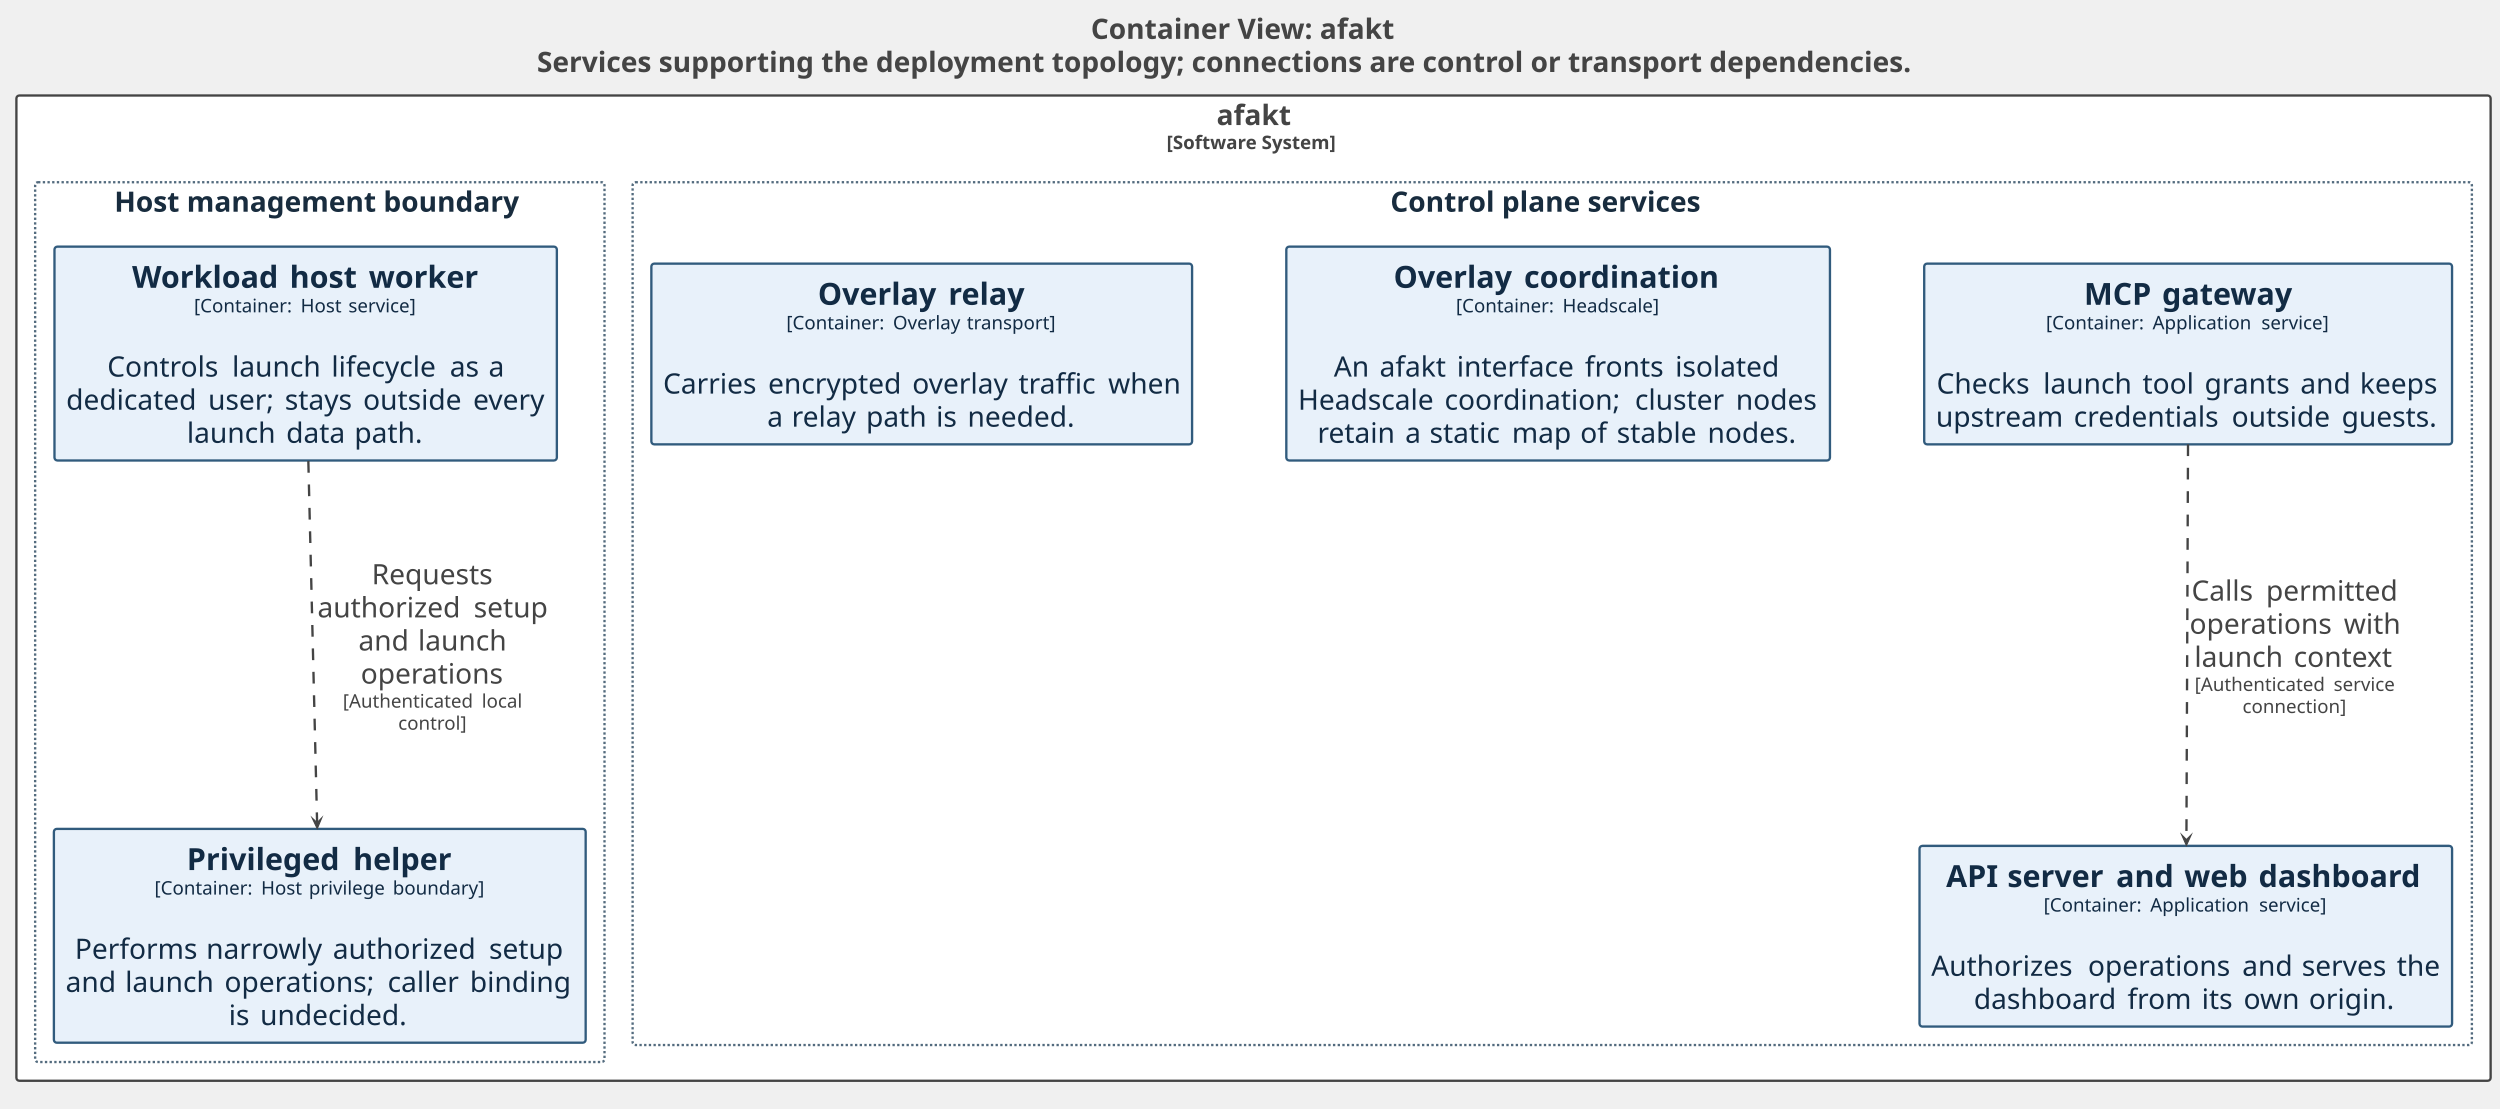
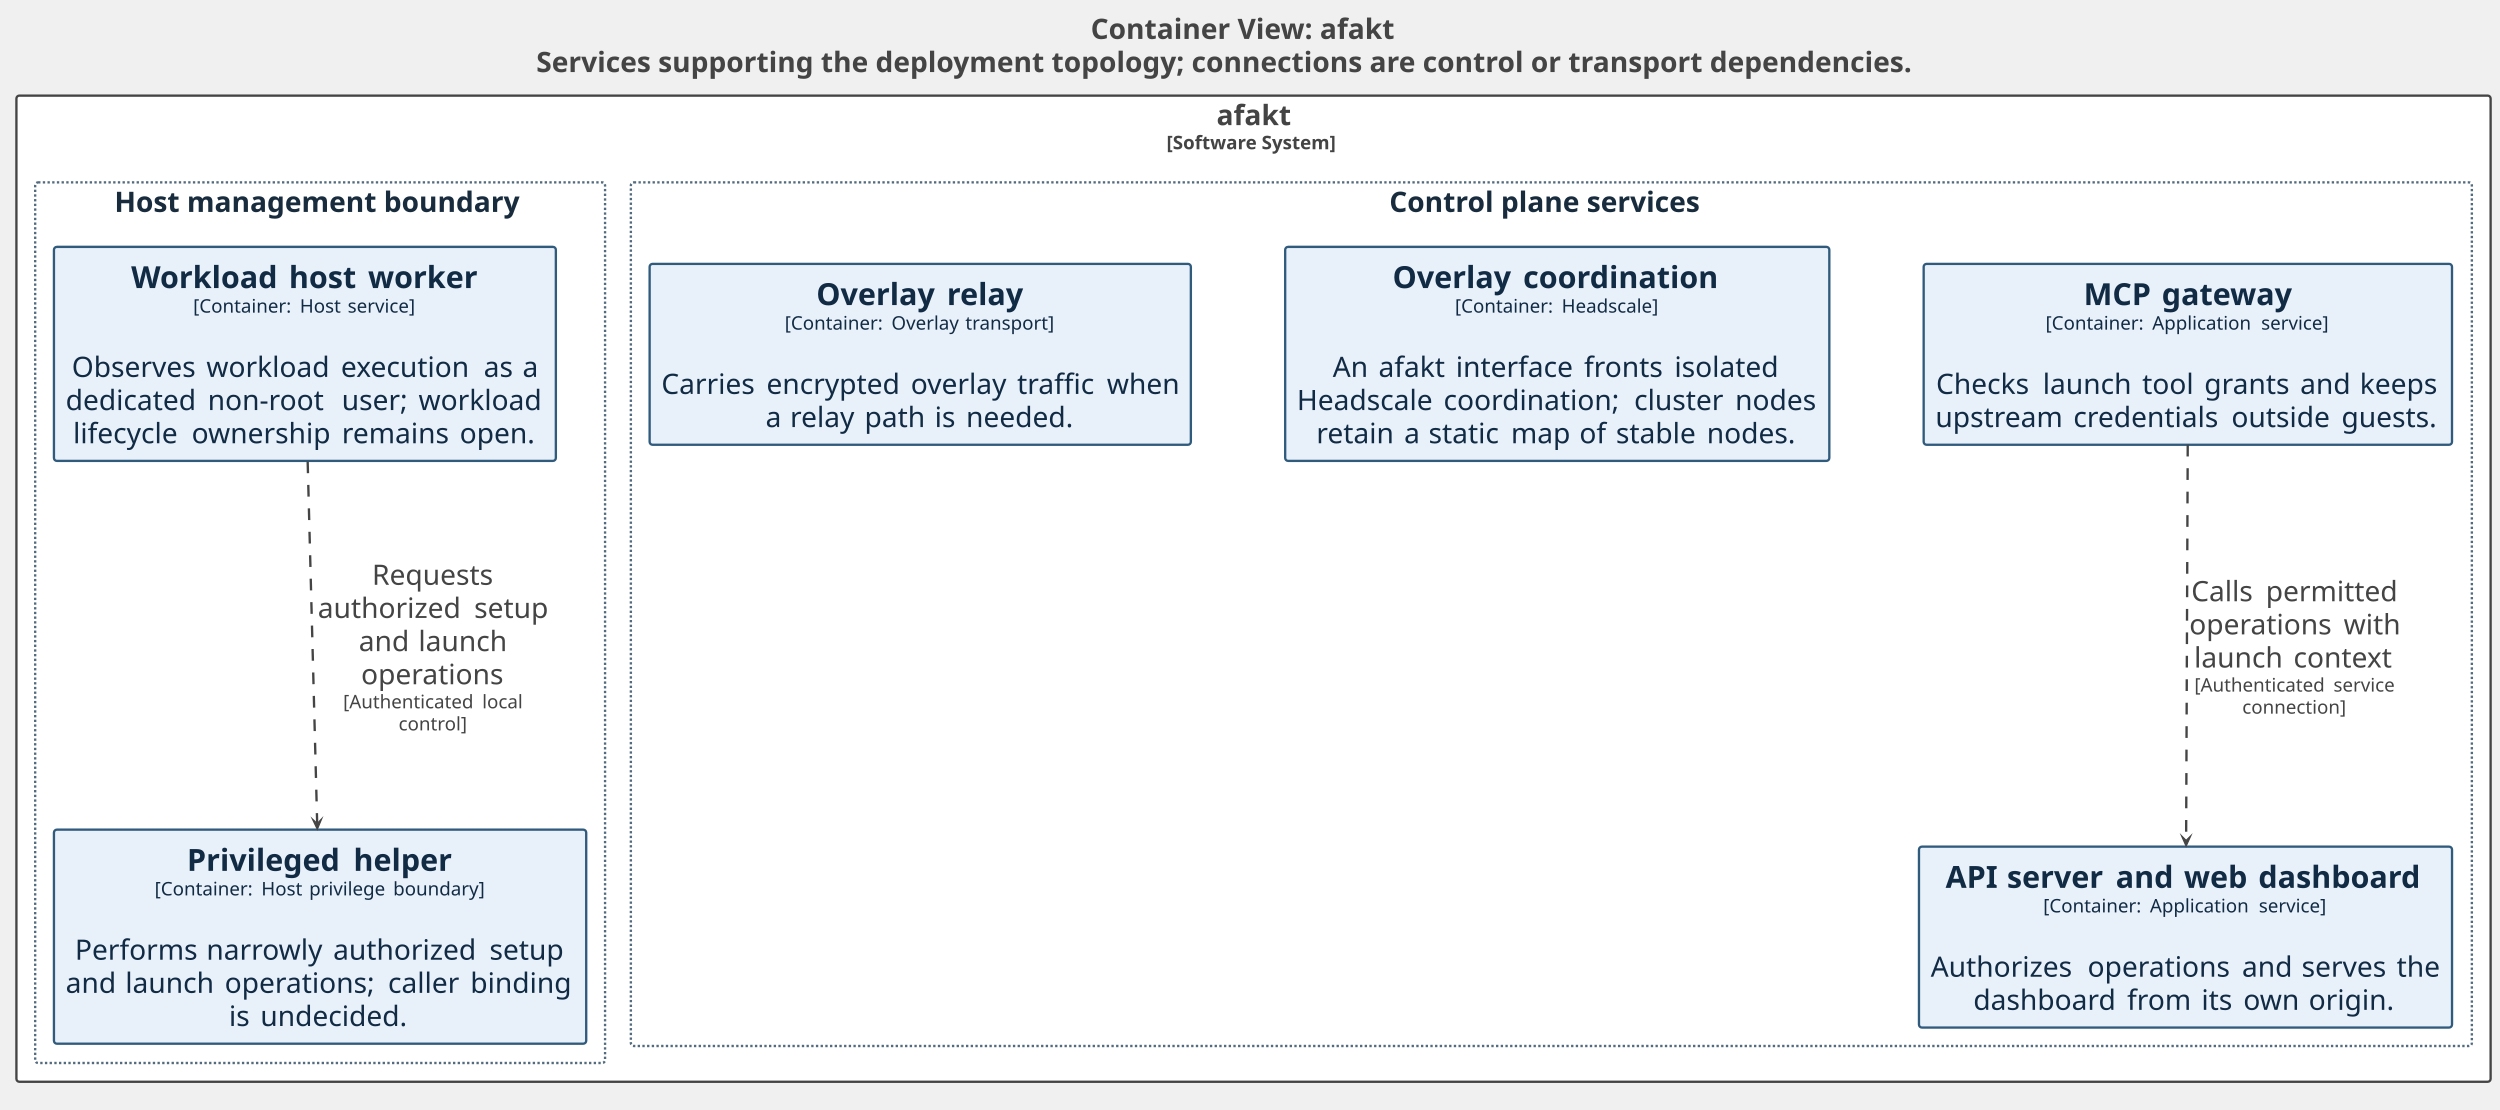
- <svg xmlns="http://www.w3.org/2000/svg" version="1.1" data-diagram-type="DESCRIPTION" style="width:2134px;height:946px;background:#FFFFFF;" width="2134px" height="946px" viewBox="0 0 2134 946" zoomAndPan="magnify" preserveAspectRatio="none" contentStyleType="text/css">
+ <svg xmlns="http://www.w3.org/2000/svg" version="1.1" data-diagram-type="DESCRIPTION" style="width:2132px;height:946px;background:#FFFFFF;" width="2132px" height="946px" viewBox="0 0 2132 946" zoomAndPan="magnify" preserveAspectRatio="none" contentStyleType="text/css">
  <defs />
  <g font-family="sans-serif" lengthAdjust="spacing">
    <g class="title" data-source-line="1">
-       <text x="931.131" y="33.203" fill="#444" font-size="24" textLength="264.738" font-weight="700">Container View: afakt</text>
-       <text x="458.309" y="61.469" fill="#444" font-size="24" textLength="1210.383" font-weight="700">Services supporting the deployment topology; connections are control or transport dependencies.</text>
+       <text x="930.131" y="33.203" fill="#444" font-size="24" textLength="264.738" font-weight="700">Container View: afakt</text>
+       <text x="457.309" y="61.469" fill="#444" font-size="24" textLength="1210.383" font-weight="700">Services supporting the deployment topology; connections are control or transport dependencies.</text>
    </g>
    <g class="cluster" data-qualified-name="afakt.n.size.16..Software System...size." id="ent0001" data-source-line="75">
-       <rect x="14" y="81.531" width="2112" height="841" fill="#FFF" style="stroke:#444;stroke-width:2;" rx="2.5" ry="2.5" />
-       <text x="1038.459" y="106.734" fill="#444" font-size="24" textLength="63.082" font-weight="700">afakt</text>
-       <text x="995.82" y="127.266" fill="#444" font-size="16" textLength="148.359" font-weight="700">[Software System]</text>
+       <rect x="14" y="81.531" width="2110" height="841" fill="#FFF" style="stroke:#444;stroke-width:2;" rx="2.5" ry="2.5" />
+       <text x="1037.459" y="106.734" fill="#444" font-size="24" textLength="63.082" font-weight="700">afakt</text>
+       <text x="994.82" y="127.266" fill="#444" font-size="16" textLength="148.359" font-weight="700">[Software System]</text>
    </g>
    <g class="cluster" data-qualified-name="afakt.n.size.16..Software System...size..group1" id="ent0002" data-source-line="76">
-       <rect x="540" y="155.531" width="1570" height="736.5" fill="#FFF" style="stroke:#536B7E;stroke-width:2;stroke-dasharray:2,2;" rx="2.5" ry="2.5" />
-       <text x="1186.795" y="180.734" fill="#182C3E" font-size="24" textLength="276.41" font-weight="700">Control plane services</text>
+       <rect x="538" y="155.531" width="1570" height="736.5" fill="#FFF" style="stroke:#536B7E;stroke-width:2;stroke-dasharray:2,2;" rx="2.5" ry="2.5" />
+       <text x="1184.795" y="180.734" fill="#182C3E" font-size="24" textLength="276.41" font-weight="700">Control plane services</text>
    </g>
    <g class="cluster" data-qualified-name="afakt.n.size.16..Software System...size..group2" id="ent0007" data-source-line="83">
      <rect x="30" y="155.531" width="486" height="751" fill="#FFF" style="stroke:#536B7E;stroke-width:2;stroke-dasharray:2,2;" rx="2.5" ry="2.5" />
      <text x="97.594" y="180.734" fill="#182C3E" font-size="24" textLength="350.813" font-weight="700">Host management boundary</text>
    </g>
    <g class="entity" data-qualified-name="afakt.n.size.16..Software System...size..group1.afakt.APIserverandwebdashboard" id="ent0003" data-source-line="77">
-       <rect x="1638.5" y="722.031" width="454.59" height="154.262" fill="#E8F1FA" style="stroke:#315B7D;stroke-width:2;" rx="2.5" ry="2.5" />
-       <text x="1661.216" y="757.168" fill="#122B44" font-size="26" textLength="43.71" font-weight="700">API</text>
-       <text x="1704.926" y="757.168" fill="#122B44" font-size="26" font-weight="700"> </text>
-       <text x="1713.496" y="757.168" fill="#122B44" font-size="26" textLength="84.233" font-weight="700">server</text>
-       <text x="1797.729" y="757.168" fill="#122B44" font-size="26" font-weight="700"> </text>
-       <text x="1806.298" y="757.168" fill="#122B44" font-size="26" textLength="49.588" font-weight="700">and</text>
-       <text x="1855.886" y="757.168" fill="#122B44" font-size="26" font-weight="700"> </text>
-       <text x="1864.456" y="757.168" fill="#122B44" font-size="26" textLength="54.895" font-weight="700">web</text>
-       <text x="1919.35" y="757.168" fill="#122B44" font-size="26" font-weight="700"> </text>
-       <text x="1927.919" y="757.168" fill="#122B44" font-size="26" textLength="142.454" font-weight="700">dashboard</text>
-       <text x="1744.436" y="778.121" fill="#122B44" font-size="16" textLength="85.93">[Container:</text>
-       <text x="1830.365" y="778.121" fill="#122B44" font-size="16"> </text>
-       <text x="1835.428" y="778.121" fill="#122B44" font-size="16" textLength="87.828">Application</text>
-       <text x="1923.256" y="778.121" fill="#122B44" font-size="16"> </text>
-       <text x="1928.318" y="778.121" fill="#122B44" font-size="16" textLength="58.836">service]</text>
-       <text x="1861.998" y="804.699" fill="#122B44" font-size="24"> </text>
-       <text x="1648.5" y="832.965" fill="#122B44" font-size="24" textLength="126.188">Authorizes</text>
-       <text x="1774.688" y="832.965" fill="#122B44" font-size="24"> </text>
-       <text x="1782.281" y="832.965" fill="#122B44" font-size="24" textLength="124.078">operations</text>
-       <text x="1906.359" y="832.965" fill="#122B44" font-size="24"> </text>
-       <text x="1913.953" y="832.965" fill="#122B44" font-size="24" textLength="43.254">and</text>
-       <text x="1957.207" y="832.965" fill="#122B44" font-size="24"> </text>
-       <text x="1964.801" y="832.965" fill="#122B44" font-size="24" textLength="73.453">serves</text>
-       <text x="2038.254" y="832.965" fill="#122B44" font-size="24"> </text>
-       <text x="2045.848" y="832.965" fill="#122B44" font-size="24" textLength="37.242">the</text>
-       <text x="1684.869" y="861.23" fill="#122B44" font-size="24" textLength="123.516">dashboard</text>
-       <text x="1808.385" y="861.23" fill="#122B44" font-size="24"> </text>
-       <text x="1815.979" y="861.23" fill="#122B44" font-size="24" textLength="55.793">from</text>
-       <text x="1871.771" y="861.23" fill="#122B44" font-size="24"> </text>
-       <text x="1879.365" y="861.23" fill="#122B44" font-size="24" textLength="28.148">its</text>
-       <text x="1907.514" y="861.23" fill="#122B44" font-size="24"> </text>
-       <text x="1915.107" y="861.23" fill="#122B44" font-size="24" textLength="48.129">own</text>
-       <text x="1963.236" y="861.23" fill="#122B44" font-size="24"> </text>
-       <text x="1970.83" y="861.23" fill="#122B44" font-size="24" textLength="75.891">origin.</text>
+       <rect x="1636.5" y="722.031" width="454.59" height="154.262" fill="#E8F1FA" style="stroke:#315B7D;stroke-width:2;" rx="2.5" ry="2.5" />
+       <text x="1659.216" y="757.168" fill="#122B44" font-size="26" textLength="43.71" font-weight="700">API</text>
+       <text x="1702.926" y="757.168" fill="#122B44" font-size="26" font-weight="700"> </text>
+       <text x="1711.496" y="757.168" fill="#122B44" font-size="26" textLength="84.233" font-weight="700">server</text>
+       <text x="1795.729" y="757.168" fill="#122B44" font-size="26" font-weight="700"> </text>
+       <text x="1804.298" y="757.168" fill="#122B44" font-size="26" textLength="49.588" font-weight="700">and</text>
+       <text x="1853.886" y="757.168" fill="#122B44" font-size="26" font-weight="700"> </text>
+       <text x="1862.456" y="757.168" fill="#122B44" font-size="26" textLength="54.895" font-weight="700">web</text>
+       <text x="1917.35" y="757.168" fill="#122B44" font-size="26" font-weight="700"> </text>
+       <text x="1925.919" y="757.168" fill="#122B44" font-size="26" textLength="142.454" font-weight="700">dashboard</text>
+       <text x="1742.436" y="778.121" fill="#122B44" font-size="16" textLength="85.93">[Container:</text>
+       <text x="1828.365" y="778.121" fill="#122B44" font-size="16"> </text>
+       <text x="1833.428" y="778.121" fill="#122B44" font-size="16" textLength="87.828">Application</text>
+       <text x="1921.256" y="778.121" fill="#122B44" font-size="16"> </text>
+       <text x="1926.318" y="778.121" fill="#122B44" font-size="16" textLength="58.836">service]</text>
+       <text x="1859.998" y="804.699" fill="#122B44" font-size="24"> </text>
+       <text x="1646.5" y="832.965" fill="#122B44" font-size="24" textLength="126.188">Authorizes</text>
+       <text x="1772.688" y="832.965" fill="#122B44" font-size="24"> </text>
+       <text x="1780.281" y="832.965" fill="#122B44" font-size="24" textLength="124.078">operations</text>
+       <text x="1904.359" y="832.965" fill="#122B44" font-size="24"> </text>
+       <text x="1911.953" y="832.965" fill="#122B44" font-size="24" textLength="43.254">and</text>
+       <text x="1955.207" y="832.965" fill="#122B44" font-size="24"> </text>
+       <text x="1962.801" y="832.965" fill="#122B44" font-size="24" textLength="73.453">serves</text>
+       <text x="2036.254" y="832.965" fill="#122B44" font-size="24"> </text>
+       <text x="2043.848" y="832.965" fill="#122B44" font-size="24" textLength="37.242">the</text>
+       <text x="1682.869" y="861.23" fill="#122B44" font-size="24" textLength="123.516">dashboard</text>
+       <text x="1806.385" y="861.23" fill="#122B44" font-size="24"> </text>
+       <text x="1813.979" y="861.23" fill="#122B44" font-size="24" textLength="55.793">from</text>
+       <text x="1869.771" y="861.23" fill="#122B44" font-size="24"> </text>
+       <text x="1877.365" y="861.23" fill="#122B44" font-size="24" textLength="28.148">its</text>
+       <text x="1905.514" y="861.23" fill="#122B44" font-size="24"> </text>
+       <text x="1913.107" y="861.23" fill="#122B44" font-size="24" textLength="48.129">own</text>
+       <text x="1961.236" y="861.23" fill="#122B44" font-size="24"> </text>
+       <text x="1968.83" y="861.23" fill="#122B44" font-size="24" textLength="75.891">origin.</text>
    </g>
    <g class="entity" data-qualified-name="afakt.n.size.16..Software System...size..group1.afakt.MCPgateway" id="ent0004" data-source-line="78">
-       <rect x="1642.5" y="225.031" width="450.57" height="154.262" fill="#E8F1FA" style="stroke:#315B7D;stroke-width:2;" rx="2.5" ry="2.5" />
-       <text x="1778.924" y="260.168" fill="#122B44" font-size="26" textLength="58.068" font-weight="700">MCP</text>
-       <text x="1836.993" y="260.168" fill="#122B44" font-size="26" font-weight="700"> </text>
-       <text x="1845.562" y="260.168" fill="#122B44" font-size="26" textLength="111.084" font-weight="700">gateway</text>
-       <text x="1746.426" y="281.121" fill="#122B44" font-size="16" textLength="85.93">[Container:</text>
-       <text x="1832.355" y="281.121" fill="#122B44" font-size="16"> </text>
-       <text x="1837.418" y="281.121" fill="#122B44" font-size="16" textLength="87.828">Application</text>
-       <text x="1925.246" y="281.121" fill="#122B44" font-size="16"> </text>
-       <text x="1930.309" y="281.121" fill="#122B44" font-size="16" textLength="58.836">service]</text>
-       <text x="1863.988" y="307.699" fill="#122B44" font-size="24"> </text>
-       <text x="1653.051" y="335.965" fill="#122B44" font-size="24" textLength="83.426">Checks</text>
-       <text x="1736.477" y="335.965" fill="#122B44" font-size="24"> </text>
-       <text x="1744.07" y="335.965" fill="#122B44" font-size="24" textLength="77.168">launch</text>
-       <text x="1821.238" y="335.965" fill="#122B44" font-size="24"> </text>
-       <text x="1828.832" y="335.965" fill="#122B44" font-size="24" textLength="45.398">tool</text>
-       <text x="1874.23" y="335.965" fill="#122B44" font-size="24"> </text>
-       <text x="1881.824" y="335.965" fill="#122B44" font-size="24" textLength="74.145">grants</text>
-       <text x="1955.969" y="335.965" fill="#122B44" font-size="24"> </text>
-       <text x="1963.563" y="335.965" fill="#122B44" font-size="24" textLength="43.254">and</text>
-       <text x="2006.816" y="335.965" fill="#122B44" font-size="24"> </text>
-       <text x="2014.41" y="335.965" fill="#122B44" font-size="24" textLength="68.109">keeps</text>
-       <text x="1652.5" y="364.23" fill="#122B44" font-size="24" textLength="110.063">upstream</text>
-       <text x="1762.563" y="364.23" fill="#122B44" font-size="24"> </text>
-       <text x="1770.156" y="364.23" fill="#122B44" font-size="24" textLength="127.195">credentials</text>
-       <text x="1897.352" y="364.23" fill="#122B44" font-size="24"> </text>
-       <text x="1904.945" y="364.23" fill="#122B44" font-size="24" textLength="86.262">outside</text>
-       <text x="1991.207" y="364.23" fill="#122B44" font-size="24"> </text>
-       <text x="1998.801" y="364.23" fill="#122B44" font-size="24" textLength="84.27">guests.</text>
+       <rect x="1640.5" y="225.031" width="450.57" height="154.262" fill="#E8F1FA" style="stroke:#315B7D;stroke-width:2;" rx="2.5" ry="2.5" />
+       <text x="1776.924" y="260.168" fill="#122B44" font-size="26" textLength="58.068" font-weight="700">MCP</text>
+       <text x="1834.993" y="260.168" fill="#122B44" font-size="26" font-weight="700"> </text>
+       <text x="1843.562" y="260.168" fill="#122B44" font-size="26" textLength="111.084" font-weight="700">gateway</text>
+       <text x="1744.426" y="281.121" fill="#122B44" font-size="16" textLength="85.93">[Container:</text>
+       <text x="1830.355" y="281.121" fill="#122B44" font-size="16"> </text>
+       <text x="1835.418" y="281.121" fill="#122B44" font-size="16" textLength="87.828">Application</text>
+       <text x="1923.246" y="281.121" fill="#122B44" font-size="16"> </text>
+       <text x="1928.309" y="281.121" fill="#122B44" font-size="16" textLength="58.836">service]</text>
+       <text x="1861.988" y="307.699" fill="#122B44" font-size="24"> </text>
+       <text x="1651.051" y="335.965" fill="#122B44" font-size="24" textLength="83.426">Checks</text>
+       <text x="1734.477" y="335.965" fill="#122B44" font-size="24"> </text>
+       <text x="1742.07" y="335.965" fill="#122B44" font-size="24" textLength="77.168">launch</text>
+       <text x="1819.238" y="335.965" fill="#122B44" font-size="24"> </text>
+       <text x="1826.832" y="335.965" fill="#122B44" font-size="24" textLength="45.398">tool</text>
+       <text x="1872.23" y="335.965" fill="#122B44" font-size="24"> </text>
+       <text x="1879.824" y="335.965" fill="#122B44" font-size="24" textLength="74.145">grants</text>
+       <text x="1953.969" y="335.965" fill="#122B44" font-size="24"> </text>
+       <text x="1961.563" y="335.965" fill="#122B44" font-size="24" textLength="43.254">and</text>
+       <text x="2004.816" y="335.965" fill="#122B44" font-size="24"> </text>
+       <text x="2012.41" y="335.965" fill="#122B44" font-size="24" textLength="68.109">keeps</text>
+       <text x="1650.5" y="364.23" fill="#122B44" font-size="24" textLength="110.063">upstream</text>
+       <text x="1760.563" y="364.23" fill="#122B44" font-size="24"> </text>
+       <text x="1768.156" y="364.23" fill="#122B44" font-size="24" textLength="127.195">credentials</text>
+       <text x="1895.352" y="364.23" fill="#122B44" font-size="24"> </text>
+       <text x="1902.945" y="364.23" fill="#122B44" font-size="24" textLength="86.262">outside</text>
+       <text x="1989.207" y="364.23" fill="#122B44" font-size="24"> </text>
+       <text x="1996.801" y="364.23" fill="#122B44" font-size="24" textLength="84.27">guests.</text>
    </g>
    <g class="entity" data-qualified-name="afakt.n.size.16..Software System...size..group1.afakt.Overlaycoordination" id="ent0005" data-source-line="79">
-       <rect x="1098" y="210.531" width="464.047" height="182.527" fill="#E8F1FA" style="stroke:#315B7D;stroke-width:2;" rx="2.5" ry="2.5" />
-       <text x="1189.556" y="245.668" fill="#122B44" font-size="26" textLength="102.781" font-weight="700">Overlay</text>
-       <text x="1292.337" y="245.668" fill="#122B44" font-size="26" font-weight="700"> </text>
-       <text x="1300.907" y="245.668" fill="#122B44" font-size="26" textLength="169.584" font-weight="700">coordination</text>
-       <text x="1242.773" y="266.621" fill="#122B44" font-size="16" textLength="85.93">[Container:</text>
-       <text x="1328.703" y="266.621" fill="#122B44" font-size="16"> </text>
-       <text x="1333.766" y="266.621" fill="#122B44" font-size="16" textLength="83.508">Headscale]</text>
-       <text x="1326.227" y="293.199" fill="#122B44" font-size="24"> </text>
-       <text x="1138.545" y="321.465" fill="#122B44" font-size="24" textLength="31.453">An</text>
-       <text x="1169.998" y="321.465" fill="#122B44" font-size="24"> </text>
-       <text x="1177.592" y="321.465" fill="#122B44" font-size="24" textLength="58.336">afakt</text>
-       <text x="1235.928" y="321.465" fill="#122B44" font-size="24"> </text>
-       <text x="1243.521" y="321.465" fill="#122B44" font-size="24" textLength="101.742">interface</text>
-       <text x="1345.264" y="321.465" fill="#122B44" font-size="24"> </text>
-       <text x="1352.857" y="321.465" fill="#122B44" font-size="24" textLength="69.492">fronts</text>
-       <text x="1422.35" y="321.465" fill="#122B44" font-size="24"> </text>
-       <text x="1429.943" y="321.465" fill="#122B44" font-size="24" textLength="91.559">isolated</text>
-       <text x="1108" y="349.73" fill="#122B44" font-size="24" textLength="117.457">Headscale</text>
-       <text x="1225.457" y="349.73" fill="#122B44" font-size="24"> </text>
-       <text x="1233.051" y="349.73" fill="#122B44" font-size="24" textLength="154.934">coordination;</text>
-       <text x="1387.984" y="349.73" fill="#122B44" font-size="24"> </text>
-       <text x="1395.578" y="349.73" fill="#122B44" font-size="24" textLength="78.527">cluster</text>
-       <text x="1474.105" y="349.73" fill="#122B44" font-size="24"> </text>
-       <text x="1481.699" y="349.73" fill="#122B44" font-size="24" textLength="70.348">nodes</text>
-       <text x="1124.576" y="377.996" fill="#122B44" font-size="24" textLength="67.254">retain</text>
-       <text x="1191.83" y="377.996" fill="#122B44" font-size="24"> </text>
-       <text x="1199.424" y="377.996" fill="#122B44" font-size="24">a</text>
-       <text x="1212.678" y="377.996" fill="#122B44" font-size="24"> </text>
-       <text x="1220.271" y="377.996" fill="#122B44" font-size="24" textLength="62.672">static</text>
-       <text x="1282.943" y="377.996" fill="#122B44" font-size="24"> </text>
-       <text x="1290.537" y="377.996" fill="#122B44" font-size="24" textLength="50.766">map</text>
-       <text x="1341.303" y="377.996" fill="#122B44" font-size="24"> </text>
-       <text x="1348.896" y="377.996" fill="#122B44" font-size="24" textLength="23.566">of</text>
-       <text x="1372.463" y="377.996" fill="#122B44" font-size="24"> </text>
-       <text x="1380.057" y="377.996" fill="#122B44" font-size="24" textLength="69.879">stable</text>
-       <text x="1449.936" y="377.996" fill="#122B44" font-size="24"> </text>
-       <text x="1457.529" y="377.996" fill="#122B44" font-size="24" textLength="77.941">nodes.</text>
+       <rect x="1096" y="210.531" width="464.047" height="182.527" fill="#E8F1FA" style="stroke:#315B7D;stroke-width:2;" rx="2.5" ry="2.5" />
+       <text x="1187.556" y="245.668" fill="#122B44" font-size="26" textLength="102.781" font-weight="700">Overlay</text>
+       <text x="1290.337" y="245.668" fill="#122B44" font-size="26" font-weight="700"> </text>
+       <text x="1298.907" y="245.668" fill="#122B44" font-size="26" textLength="169.584" font-weight="700">coordination</text>
+       <text x="1240.773" y="266.621" fill="#122B44" font-size="16" textLength="85.93">[Container:</text>
+       <text x="1326.703" y="266.621" fill="#122B44" font-size="16"> </text>
+       <text x="1331.766" y="266.621" fill="#122B44" font-size="16" textLength="83.508">Headscale]</text>
+       <text x="1324.227" y="293.199" fill="#122B44" font-size="24"> </text>
+       <text x="1136.545" y="321.465" fill="#122B44" font-size="24" textLength="31.453">An</text>
+       <text x="1167.998" y="321.465" fill="#122B44" font-size="24"> </text>
+       <text x="1175.592" y="321.465" fill="#122B44" font-size="24" textLength="58.336">afakt</text>
+       <text x="1233.928" y="321.465" fill="#122B44" font-size="24"> </text>
+       <text x="1241.521" y="321.465" fill="#122B44" font-size="24" textLength="101.742">interface</text>
+       <text x="1343.264" y="321.465" fill="#122B44" font-size="24"> </text>
+       <text x="1350.857" y="321.465" fill="#122B44" font-size="24" textLength="69.492">fronts</text>
+       <text x="1420.35" y="321.465" fill="#122B44" font-size="24"> </text>
+       <text x="1427.943" y="321.465" fill="#122B44" font-size="24" textLength="91.559">isolated</text>
+       <text x="1106" y="349.73" fill="#122B44" font-size="24" textLength="117.457">Headscale</text>
+       <text x="1223.457" y="349.73" fill="#122B44" font-size="24"> </text>
+       <text x="1231.051" y="349.73" fill="#122B44" font-size="24" textLength="154.934">coordination;</text>
+       <text x="1385.984" y="349.73" fill="#122B44" font-size="24"> </text>
+       <text x="1393.578" y="349.73" fill="#122B44" font-size="24" textLength="78.527">cluster</text>
+       <text x="1472.105" y="349.73" fill="#122B44" font-size="24"> </text>
+       <text x="1479.699" y="349.73" fill="#122B44" font-size="24" textLength="70.348">nodes</text>
+       <text x="1122.576" y="377.996" fill="#122B44" font-size="24" textLength="67.254">retain</text>
+       <text x="1189.83" y="377.996" fill="#122B44" font-size="24"> </text>
+       <text x="1197.424" y="377.996" fill="#122B44" font-size="24">a</text>
+       <text x="1210.678" y="377.996" fill="#122B44" font-size="24"> </text>
+       <text x="1218.271" y="377.996" fill="#122B44" font-size="24" textLength="62.672">static</text>
+       <text x="1280.943" y="377.996" fill="#122B44" font-size="24"> </text>
+       <text x="1288.537" y="377.996" fill="#122B44" font-size="24" textLength="50.766">map</text>
+       <text x="1339.303" y="377.996" fill="#122B44" font-size="24"> </text>
+       <text x="1346.896" y="377.996" fill="#122B44" font-size="24" textLength="23.566">of</text>
+       <text x="1370.463" y="377.996" fill="#122B44" font-size="24"> </text>
+       <text x="1378.057" y="377.996" fill="#122B44" font-size="24" textLength="69.879">stable</text>
+       <text x="1447.936" y="377.996" fill="#122B44" font-size="24"> </text>
+       <text x="1455.529" y="377.996" fill="#122B44" font-size="24" textLength="77.941">nodes.</text>
    </g>
    <g class="entity" data-qualified-name="afakt.n.size.16..Software System...size..group1.afakt.Overlayrelay" id="ent0006" data-source-line="80">
-       <rect x="556" y="225.031" width="461.563" height="154.262" fill="#E8F1FA" style="stroke:#315B7D;stroke-width:2;" rx="2.5" ry="2.5" />
-       <text x="698.13" y="260.168" fill="#122B44" font-size="26" textLength="102.781" font-weight="700">Overlay</text>
-       <text x="800.911" y="260.168" fill="#122B44" font-size="26" font-weight="700"> </text>
-       <text x="809.48" y="260.168" fill="#122B44" font-size="26" textLength="65.952" font-weight="700">relay</text>
-       <text x="671.215" y="281.121" fill="#122B44" font-size="16" textLength="85.93">[Container:</text>
-       <text x="757.145" y="281.121" fill="#122B44" font-size="16"> </text>
-       <text x="762.207" y="281.121" fill="#122B44" font-size="16" textLength="57.992">Overlay</text>
-       <text x="820.199" y="281.121" fill="#122B44" font-size="16"> </text>
-       <text x="825.262" y="281.121" fill="#122B44" font-size="16" textLength="77.086">transport]</text>
-       <text x="782.984" y="307.699" fill="#122B44" font-size="24"> </text>
-       <text x="566" y="335.965" fill="#122B44" font-size="24" textLength="82.043">Carries</text>
-       <text x="648.043" y="335.965" fill="#122B44" font-size="24"> </text>
-       <text x="655.637" y="335.965" fill="#122B44" font-size="24" textLength="115.477">encrypted</text>
-       <text x="771.113" y="335.965" fill="#122B44" font-size="24"> </text>
-       <text x="778.707" y="335.965" fill="#122B44" font-size="24" textLength="83.086">overlay</text>
-       <text x="861.793" y="335.965" fill="#122B44" font-size="24"> </text>
-       <text x="869.387" y="335.965" fill="#122B44" font-size="24" textLength="68.93">traffic</text>
-       <text x="938.316" y="335.965" fill="#122B44" font-size="24"> </text>
-       <text x="945.91" y="335.965" fill="#122B44" font-size="24" textLength="61.652">when</text>
-       <text x="654.898" y="364.23" fill="#122B44" font-size="24">a</text>
-       <text x="668.152" y="364.23" fill="#122B44" font-size="24"> </text>
-       <text x="675.746" y="364.23" fill="#122B44" font-size="24" textLength="55.922">relay</text>
-       <text x="731.668" y="364.23" fill="#122B44" font-size="24"> </text>
-       <text x="739.262" y="364.23" fill="#122B44" font-size="24" textLength="52.23">path</text>
-       <text x="791.492" y="364.23" fill="#122B44" font-size="24"> </text>
-       <text x="799.086" y="364.23" fill="#122B44" font-size="24" textLength="19.172">is</text>
-       <text x="818.258" y="364.23" fill="#122B44" font-size="24"> </text>
-       <text x="825.852" y="364.23" fill="#122B44" font-size="24" textLength="92.813">needed.</text>
+       <rect x="554" y="225.031" width="461.563" height="154.262" fill="#E8F1FA" style="stroke:#315B7D;stroke-width:2;" rx="2.5" ry="2.5" />
+       <text x="696.13" y="260.168" fill="#122B44" font-size="26" textLength="102.781" font-weight="700">Overlay</text>
+       <text x="798.911" y="260.168" fill="#122B44" font-size="26" font-weight="700"> </text>
+       <text x="807.48" y="260.168" fill="#122B44" font-size="26" textLength="65.952" font-weight="700">relay</text>
+       <text x="669.215" y="281.121" fill="#122B44" font-size="16" textLength="85.93">[Container:</text>
+       <text x="755.145" y="281.121" fill="#122B44" font-size="16"> </text>
+       <text x="760.207" y="281.121" fill="#122B44" font-size="16" textLength="57.992">Overlay</text>
+       <text x="818.199" y="281.121" fill="#122B44" font-size="16"> </text>
+       <text x="823.262" y="281.121" fill="#122B44" font-size="16" textLength="77.086">transport]</text>
+       <text x="780.984" y="307.699" fill="#122B44" font-size="24"> </text>
+       <text x="564" y="335.965" fill="#122B44" font-size="24" textLength="82.043">Carries</text>
+       <text x="646.043" y="335.965" fill="#122B44" font-size="24"> </text>
+       <text x="653.637" y="335.965" fill="#122B44" font-size="24" textLength="115.477">encrypted</text>
+       <text x="769.113" y="335.965" fill="#122B44" font-size="24"> </text>
+       <text x="776.707" y="335.965" fill="#122B44" font-size="24" textLength="83.086">overlay</text>
+       <text x="859.793" y="335.965" fill="#122B44" font-size="24"> </text>
+       <text x="867.387" y="335.965" fill="#122B44" font-size="24" textLength="68.93">traffic</text>
+       <text x="936.316" y="335.965" fill="#122B44" font-size="24"> </text>
+       <text x="943.91" y="335.965" fill="#122B44" font-size="24" textLength="61.652">when</text>
+       <text x="652.898" y="364.23" fill="#122B44" font-size="24">a</text>
+       <text x="666.152" y="364.23" fill="#122B44" font-size="24"> </text>
+       <text x="673.746" y="364.23" fill="#122B44" font-size="24" textLength="55.922">relay</text>
+       <text x="729.668" y="364.23" fill="#122B44" font-size="24"> </text>
+       <text x="737.262" y="364.23" fill="#122B44" font-size="24" textLength="52.23">path</text>
+       <text x="789.492" y="364.23" fill="#122B44" font-size="24"> </text>
+       <text x="797.086" y="364.23" fill="#122B44" font-size="24" textLength="19.172">is</text>
+       <text x="816.258" y="364.23" fill="#122B44" font-size="24"> </text>
+       <text x="823.852" y="364.23" fill="#122B44" font-size="24" textLength="92.813">needed.</text>
    </g>
    <g class="entity" data-qualified-name="afakt.n.size.16..Software System...size..group2.afakt.Workloadhostworker" id="ent0008" data-source-line="84">
-       <rect x="46.5" y="210.531" width="428.832" height="182.527" fill="#E8F1FA" style="stroke:#315B7D;stroke-width:2;" rx="2.5" ry="2.5" />
-       <text x="112.73" y="245.668" fill="#122B44" font-size="26" textLength="125.95" font-weight="700">Workload</text>
-       <text x="238.68" y="245.668" fill="#122B44" font-size="26" font-weight="700"> </text>
-       <text x="247.25" y="245.668" fill="#122B44" font-size="26" textLength="58.919" font-weight="700">host</text>
-       <text x="306.168" y="245.668" fill="#122B44" font-size="26" font-weight="700"> </text>
-       <text x="314.738" y="245.668" fill="#122B44" font-size="26" textLength="94.364" font-weight="700">worker</text>
-       <text x="165.607" y="266.621" fill="#122B44" font-size="16" textLength="85.93">[Container:</text>
-       <text x="251.537" y="266.621" fill="#122B44" font-size="16"> </text>
-       <text x="256.6" y="266.621" fill="#122B44" font-size="16" textLength="35.727">Host</text>
-       <text x="292.326" y="266.621" fill="#122B44" font-size="16"> </text>
-       <text x="297.389" y="266.621" fill="#122B44" font-size="16" textLength="58.836">service]</text>
-       <text x="257.119" y="293.199" fill="#122B44" font-size="24"> </text>
-       <text x="91.545" y="321.465" fill="#122B44" font-size="24" textLength="98.953">Controls</text>
-       <text x="190.498" y="321.465" fill="#122B44" font-size="24"> </text>
-       <text x="198.092" y="321.465" fill="#122B44" font-size="24" textLength="77.168">launch</text>
-       <text x="275.26" y="321.465" fill="#122B44" font-size="24"> </text>
-       <text x="282.854" y="321.465" fill="#122B44" font-size="24" textLength="93.504">lifecycle</text>
-       <text x="376.357" y="321.465" fill="#122B44" font-size="24"> </text>
-       <text x="383.951" y="321.465" fill="#122B44" font-size="24" textLength="25.488">as</text>
-       <text x="409.439" y="321.465" fill="#122B44" font-size="24"> </text>
-       <text x="417.033" y="321.465" fill="#122B44" font-size="24">a</text>
-       <text x="56.5" y="349.73" fill="#122B44" font-size="24" textLength="113.52">dedicated</text>
-       <text x="170.02" y="349.73" fill="#122B44" font-size="24"> </text>
-       <text x="177.613" y="349.73" fill="#122B44" font-size="24" textLength="57.914">user;</text>
-       <text x="235.527" y="349.73" fill="#122B44" font-size="24"> </text>
-       <text x="243.121" y="349.73" fill="#122B44" font-size="24" textLength="59.238">stays</text>
-       <text x="302.359" y="349.73" fill="#122B44" font-size="24"> </text>
-       <text x="309.953" y="349.73" fill="#122B44" font-size="24" textLength="86.262">outside</text>
-       <text x="396.215" y="349.73" fill="#122B44" font-size="24"> </text>
-       <text x="403.809" y="349.73" fill="#122B44" font-size="24" textLength="61.523">every</text>
-       <text x="159.531" y="377.996" fill="#122B44" font-size="24" textLength="77.168">launch</text>
-       <text x="236.699" y="377.996" fill="#122B44" font-size="24"> </text>
-       <text x="244.293" y="377.996" fill="#122B44" font-size="24" textLength="50.59">data</text>
-       <text x="294.883" y="377.996" fill="#122B44" font-size="24"> </text>
-       <text x="302.477" y="377.996" fill="#122B44" font-size="24" textLength="59.824">path.</text>
+       <rect x="46" y="210.531" width="428.035" height="182.527" fill="#E8F1FA" style="stroke:#315B7D;stroke-width:2;" rx="2.5" ry="2.5" />
+       <text x="111.832" y="245.668" fill="#122B44" font-size="26" textLength="125.95" font-weight="700">Workload</text>
+       <text x="237.782" y="245.668" fill="#122B44" font-size="26" font-weight="700"> </text>
+       <text x="246.351" y="245.668" fill="#122B44" font-size="26" textLength="58.919" font-weight="700">host</text>
+       <text x="305.27" y="245.668" fill="#122B44" font-size="26" font-weight="700"> </text>
+       <text x="313.839" y="245.668" fill="#122B44" font-size="26" textLength="94.364" font-weight="700">worker</text>
+       <text x="164.709" y="266.621" fill="#122B44" font-size="16" textLength="85.93">[Container:</text>
+       <text x="250.639" y="266.621" fill="#122B44" font-size="16"> </text>
+       <text x="255.701" y="266.621" fill="#122B44" font-size="16" textLength="35.727">Host</text>
+       <text x="291.428" y="266.621" fill="#122B44" font-size="16"> </text>
+       <text x="296.49" y="266.621" fill="#122B44" font-size="16" textLength="58.836">service]</text>
+       <text x="256.221" y="293.199" fill="#122B44" font-size="24"> </text>
+       <text x="61.197" y="321.465" fill="#122B44" font-size="24" textLength="107.203">Observes</text>
+       <text x="168.4" y="321.465" fill="#122B44" font-size="24"> </text>
+       <text x="175.994" y="321.465" fill="#122B44" font-size="24" textLength="107.121">workload</text>
+       <text x="283.115" y="321.465" fill="#122B44" font-size="24"> </text>
+       <text x="290.709" y="321.465" fill="#122B44" font-size="24" textLength="114.199">execution</text>
+       <text x="404.908" y="321.465" fill="#122B44" font-size="24"> </text>
+       <text x="412.502" y="321.465" fill="#122B44" font-size="24" textLength="25.488">as</text>
+       <text x="437.99" y="321.465" fill="#122B44" font-size="24"> </text>
+       <text x="445.584" y="321.465" fill="#122B44" font-size="24">a</text>
+       <text x="56" y="349.73" fill="#122B44" font-size="24" textLength="113.52">dedicated</text>
+       <text x="169.52" y="349.73" fill="#122B44" font-size="24"> </text>
+       <text x="177.113" y="349.73" fill="#122B44" font-size="24" textLength="106.699">non-root</text>
+       <text x="283.813" y="349.73" fill="#122B44" font-size="24"> </text>
+       <text x="291.406" y="349.73" fill="#122B44" font-size="24" textLength="57.914">user;</text>
+       <text x="349.32" y="349.73" fill="#122B44" font-size="24"> </text>
+       <text x="356.914" y="349.73" fill="#122B44" font-size="24" textLength="107.121">workload</text>
+       <text x="62.316" y="377.996" fill="#122B44" font-size="24" textLength="93.504">lifecycle</text>
+       <text x="155.82" y="377.996" fill="#122B44" font-size="24"> </text>
+       <text x="163.414" y="377.996" fill="#122B44" font-size="24" textLength="120.492">ownership</text>
+       <text x="283.906" y="377.996" fill="#122B44" font-size="24"> </text>
+       <text x="291.5" y="377.996" fill="#122B44" font-size="24" textLength="92.918">remains</text>
+       <text x="384.418" y="377.996" fill="#122B44" font-size="24"> </text>
+       <text x="392.012" y="377.996" fill="#122B44" font-size="24" textLength="65.707">open.</text>
    </g>
    <g class="entity" data-qualified-name="afakt.n.size.16..Software System...size..group2.afakt.Privilegedhelper" id="ent0009" data-source-line="85">
      <rect x="46" y="707.531" width="453.922" height="182.527" fill="#E8F1FA" style="stroke:#315B7D;stroke-width:2;" rx="2.5" ry="2.5" />
      <text x="159.452" y="742.668" fill="#122B44" font-size="26" textLength="133.402" font-weight="700">Privileged</text>
      <text x="292.854" y="742.668" fill="#122B44" font-size="26" font-weight="700"> </text>
      <text x="301.424" y="742.668" fill="#122B44" font-size="26" textLength="85.046" font-weight="700">helper</text>
      <text x="131.863" y="763.621" fill="#122B44" font-size="16" textLength="85.93">[Container:</text>
      <text x="217.793" y="763.621" fill="#122B44" font-size="16"> </text>
      <text x="222.855" y="763.621" fill="#122B44" font-size="16" textLength="35.727">Host</text>
      <text x="258.582" y="763.621" fill="#122B44" font-size="16"> </text>
      <text x="263.645" y="763.621" fill="#122B44" font-size="16" textLength="66.578">privilege</text>
      <text x="330.223" y="763.621" fill="#122B44" font-size="16"> </text>
      <text x="335.285" y="763.621" fill="#122B44" font-size="16" textLength="78.773">boundary]</text>
      <text x="269.164" y="790.199" fill="#122B44" font-size="24"> </text>
      <text x="63.91" y="818.465" fill="#122B44" font-size="24" textLength="104.484">Performs</text>
      <text x="168.395" y="818.465" fill="#122B44" font-size="24"> </text>
      <text x="175.988" y="818.465" fill="#122B44" font-size="24" textLength="100.5">narrowly</text>
      <text x="276.488" y="818.465" fill="#122B44" font-size="24"> </text>
      <text x="284.082" y="818.465" fill="#122B44" font-size="24" textLength="125.754">authorized</text>
      <text x="409.836" y="818.465" fill="#122B44" font-size="24"> </text>
      <text x="417.43" y="818.465" fill="#122B44" font-size="24" textLength="64.582">setup</text>
      <text x="56" y="846.73" fill="#122B44" font-size="24" textLength="43.254">and</text>
      <text x="99.254" y="846.73" fill="#122B44" font-size="24"> </text>
      <text x="106.848" y="846.73" fill="#122B44" font-size="24" textLength="77.168">launch</text>
      <text x="184.016" y="846.73" fill="#122B44" font-size="24"> </text>
      <text x="191.609" y="846.73" fill="#122B44" font-size="24" textLength="131.672">operations;</text>
      <text x="323.281" y="846.73" fill="#122B44" font-size="24"> </text>
      <text x="330.875" y="846.73" fill="#122B44" font-size="24" textLength="62.613">caller</text>
      <text x="393.488" y="846.73" fill="#122B44" font-size="24"> </text>
      <text x="401.082" y="846.73" fill="#122B44" font-size="24" textLength="88.84">binding</text>
      <text x="195.242" y="874.996" fill="#122B44" font-size="24" textLength="19.172">is</text>
      <text x="214.414" y="874.996" fill="#122B44" font-size="24"> </text>
      <text x="222.008" y="874.996" fill="#122B44" font-size="24" textLength="128.672">undecided.</text>
    </g>
    <g class="link" data-entity-1="ent0008" data-entity-2="ent0009" id="lnk10" data-link-type="dependency">
-       <polygon points="270.8,707.29,274.581,698.196,270.679,702.291,266.583,698.389,270.8,707.29" fill="#444" style="stroke:#444;stroke-width:1;stroke-linejoin:miter;stroke-miterlimit:10;" />
-       <path d="M263.194,393.534 C265.355,482.669 268.516,613.074 270.679,702.291" style="stroke:#444;stroke-width:2;stroke-dasharray:10,10;" fill="none" />
+       <polygon points="270.617,707.29,274.379,698.188,270.486,702.292,266.382,698.398,270.617,707.29" fill="#444" style="stroke:#444;stroke-width:1;stroke-linejoin:miter;stroke-miterlimit:10;" />
+       <path d="M262.377,393.534 C264.718,482.669 268.143,613.074 270.486,702.292" style="stroke:#444;stroke-width:2;stroke-dasharray:10,10;" fill="none" />
      <text x="317.283" y="498.734" fill="#444" font-size="24" textLength="105.363">Requests</text>
      <text x="271" y="527" fill="#444" font-size="24" textLength="125.754">authorized</text>
      <text x="396.754" y="527" fill="#444" font-size="24"> </text>
      <text x="404.348" y="527" fill="#444" font-size="24" textLength="64.582">setup</text>
      <text x="305.957" y="555.266" fill="#444" font-size="24" textLength="43.254">and</text>
      <text x="349.211" y="555.266" fill="#444" font-size="24"> </text>
      <text x="356.805" y="555.266" fill="#444" font-size="24" textLength="77.168">launch</text>
      <text x="307.926" y="583.531" fill="#444" font-size="24" textLength="124.078">operations</text>
      <text x="292.609" y="604.063" fill="#444" font-size="16" textLength="113.539">[Authenticated</text>
      <text x="406.148" y="604.063" fill="#444" font-size="16"> </text>
      <text x="411.211" y="604.063" fill="#444" font-size="16" textLength="36.109">local</text>
      <text x="339.895" y="622.906" fill="#444" font-size="16" textLength="60.141">control]</text>
    </g>
    <g class="link" data-entity-1="ent0004" data-entity-2="ent0003" id="lnk11" data-link-type="dependency">
-       <polygon points="1866.308,721.686,1870.345,712.702,1866.329,716.686,1862.345,712.67,1866.308,721.686" fill="#444" style="stroke:#444;stroke-width:1;stroke-linejoin:miter;stroke-miterlimit:10;" />
-       <path d="M1867.692,379.29 C1867.316,472.31 1866.705,623.627 1866.329,716.686" style="stroke:#444;stroke-width:2;stroke-dasharray:10,10;" fill="none" />
-       <text x="1870.67" y="512.734" fill="#444" font-size="24" textLength="55.969">Calls</text>
-       <text x="1926.639" y="512.734" fill="#444" font-size="24"> </text>
-       <text x="1934.232" y="512.734" fill="#444" font-size="24" textLength="114.07">permitted</text>
-       <text x="1869" y="541" fill="#444" font-size="24" textLength="124.078">operations</text>
-       <text x="1993.078" y="541" fill="#444" font-size="24"> </text>
-       <text x="2000.672" y="541" fill="#444" font-size="24" textLength="49.301">with</text>
-       <text x="1873.119" y="569.266" fill="#444" font-size="24" textLength="77.168">launch</text>
-       <text x="1950.287" y="569.266" fill="#444" font-size="24"> </text>
-       <text x="1957.881" y="569.266" fill="#444" font-size="24" textLength="87.973">context</text>
-       <text x="1873.369" y="589.797" fill="#444" font-size="16" textLength="113.539">[Authenticated</text>
-       <text x="1986.908" y="589.797" fill="#444" font-size="16"> </text>
-       <text x="1991.971" y="589.797" fill="#444" font-size="16" textLength="53.633">service</text>
-       <text x="1914.205" y="608.641" fill="#444" font-size="16" textLength="90.563">connection]</text>
+       <polygon points="1864.308,721.686,1868.345,712.702,1864.329,716.686,1860.345,712.67,1864.308,721.686" fill="#444" style="stroke:#444;stroke-width:1;stroke-linejoin:miter;stroke-miterlimit:10;" />
+       <path d="M1865.692,379.29 C1865.316,472.31 1864.705,623.627 1864.329,716.686" style="stroke:#444;stroke-width:2;stroke-dasharray:10,10;" fill="none" />
+       <text x="1868.67" y="512.734" fill="#444" font-size="24" textLength="55.969">Calls</text>
+       <text x="1924.639" y="512.734" fill="#444" font-size="24"> </text>
+       <text x="1932.232" y="512.734" fill="#444" font-size="24" textLength="114.07">permitted</text>
+       <text x="1867" y="541" fill="#444" font-size="24" textLength="124.078">operations</text>
+       <text x="1991.078" y="541" fill="#444" font-size="24"> </text>
+       <text x="1998.672" y="541" fill="#444" font-size="24" textLength="49.301">with</text>
+       <text x="1871.119" y="569.266" fill="#444" font-size="24" textLength="77.168">launch</text>
+       <text x="1948.287" y="569.266" fill="#444" font-size="24"> </text>
+       <text x="1955.881" y="569.266" fill="#444" font-size="24" textLength="87.973">context</text>
+       <text x="1871.369" y="589.797" fill="#444" font-size="16" textLength="113.539">[Authenticated</text>
+       <text x="1984.908" y="589.797" fill="#444" font-size="16"> </text>
+       <text x="1989.971" y="589.797" fill="#444" font-size="16" textLength="53.633">service</text>
+       <text x="1912.205" y="608.641" fill="#444" font-size="16" textLength="90.563">connection]</text>
    </g>
  </g>
</svg>
